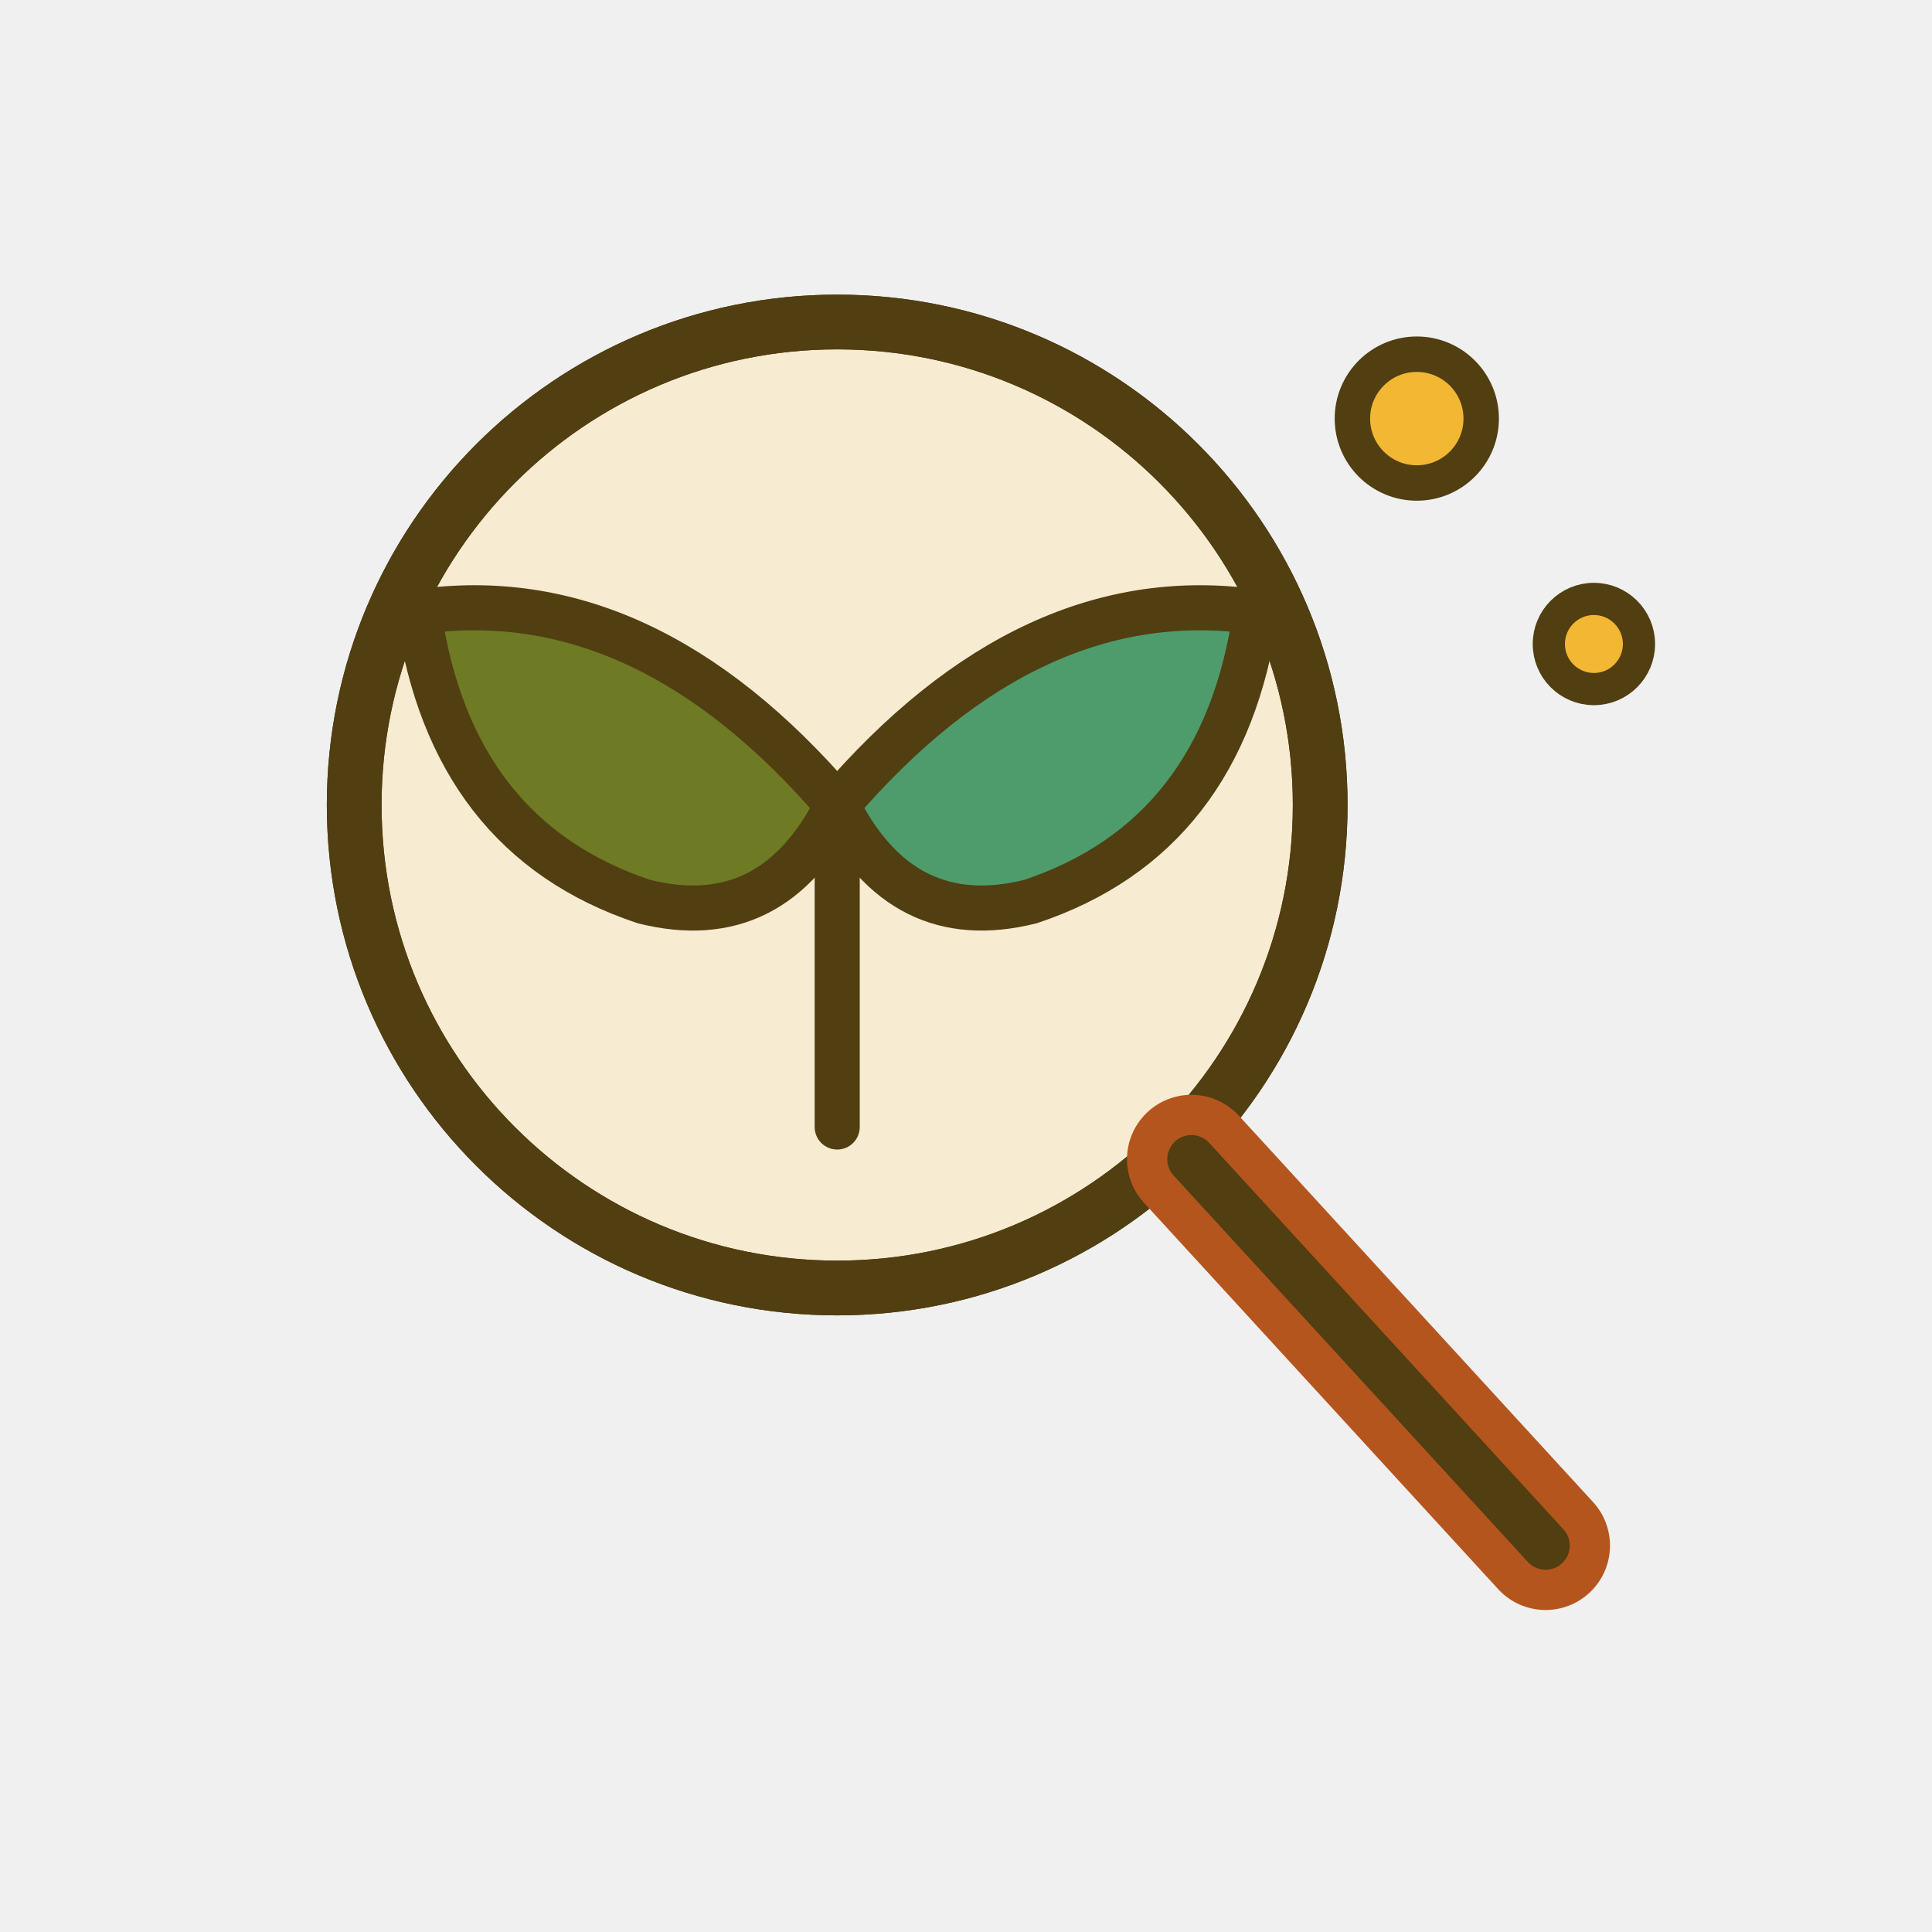
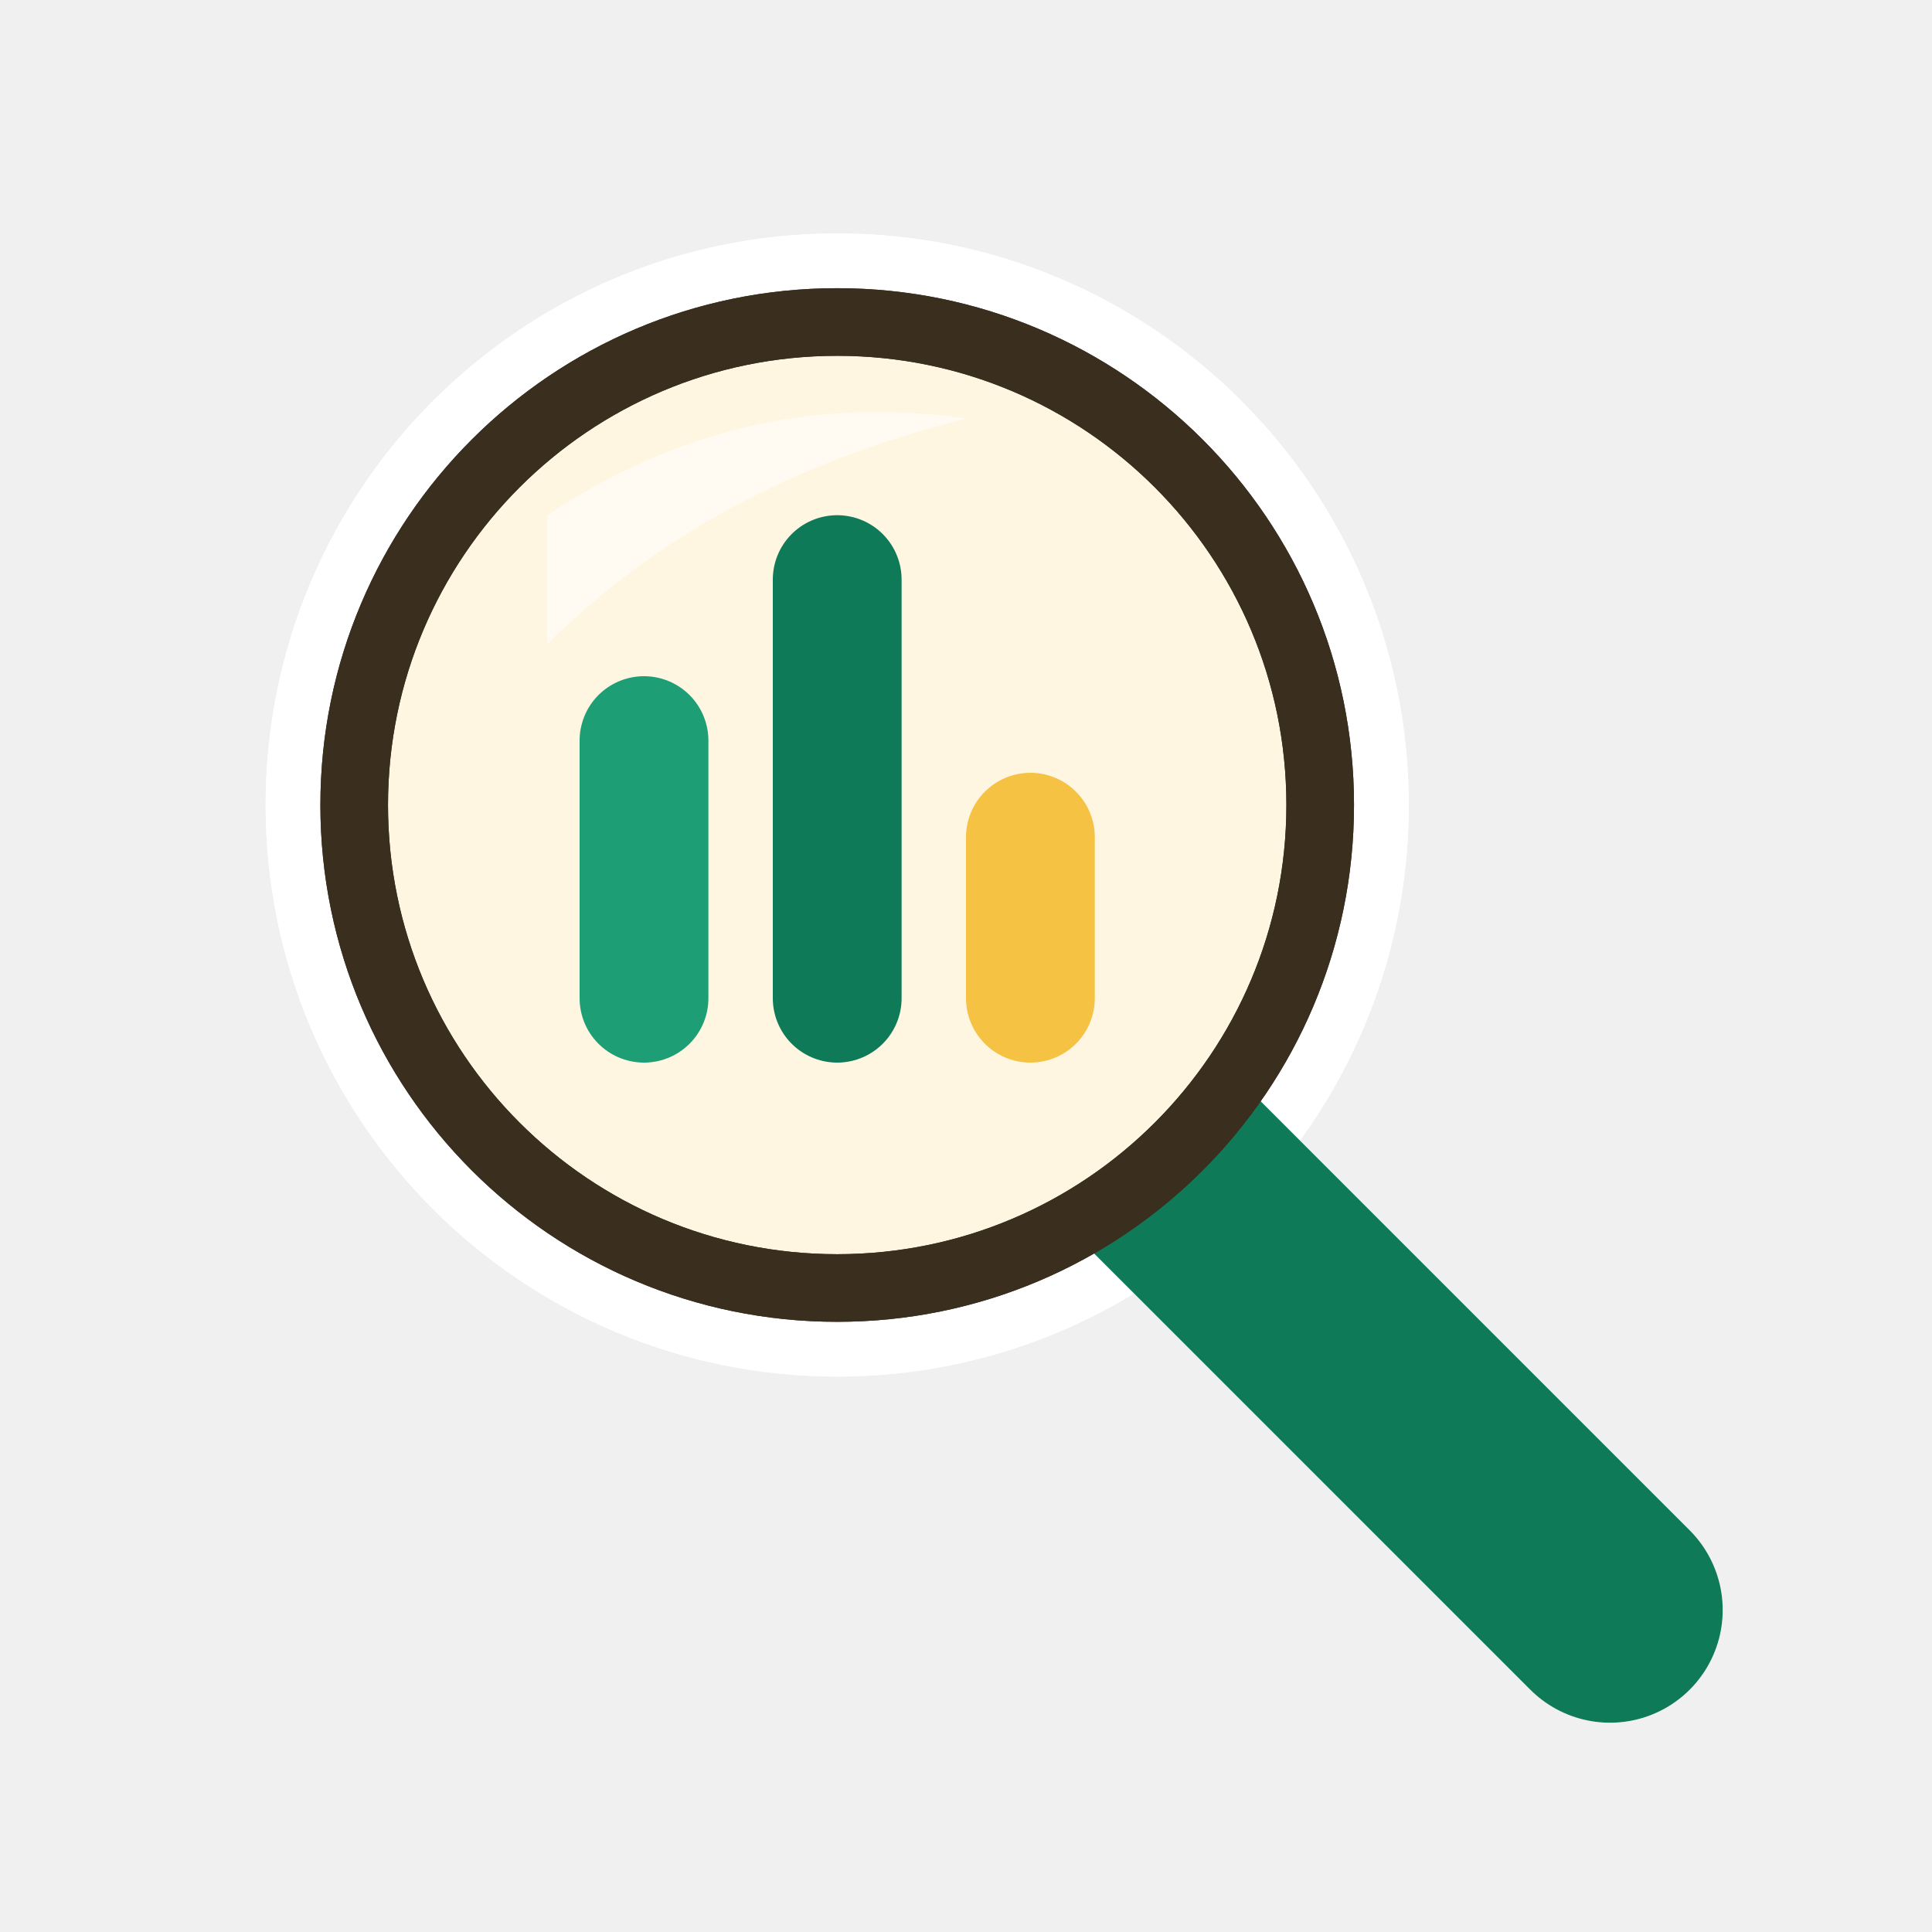
- <svg xmlns="http://www.w3.org/2000/svg" viewBox="0 0 120 120" fill="none" stroke="#513E11" stroke-width="3.4" stroke-linecap="round" stroke-linejoin="round">
-   <circle cx="52" cy="50" r="30" fill="#F7EBD2" />
-   <circle cx="52" cy="50" r="30" />
-   <path d="M52 50 Q40 36 26 38 Q28 52 40 56 Q48 58 52 50 Z" fill="#6E7A24" stroke-width="2.8" />
-   <path d="M52 50 Q64 36 78 38 Q76 52 64 56 Q56 58 52 50 Z" fill="#4E9C6B" stroke-width="2.8" />
-   <path d="M52 50 L52 70" stroke-width="2.8" />
-   <path d="M74 72 L96 96" stroke="#B5551E" stroke-width="8" stroke-linecap="round" />
-   <path d="M74 72 L96 96" stroke-width="3" />
-   <circle cx="88" cy="26" r="4" fill="#F2B733" stroke-width="2.2" />
-   <circle cx="99" cy="40" r="2.8" fill="#F2B733" stroke-width="2" />
+ <svg xmlns="http://www.w3.org/2000/svg" viewBox="0 0 120 120">
+   <defs>
+     <linearGradient id="sh" x1="0" y1="0" x2="0" y2="1">
+       <stop offset="0" stop-color="#fff" stop-opacity=".55" />
+       <stop offset="1" stop-color="#fff" stop-opacity="0" />
+     </linearGradient>
+   </defs>
+   <g stroke="#FFFFFF" stroke-width="11" fill="none" stroke-linejoin="round" stroke-linecap="round">
+     <circle cx="52" cy="50" r="30" fill="#FFF6E2" />
+     <path d="M40 62 L40 46 M52 62 L52 36 M64 62 L64 52" fill="none" />
+     <path d="M72 72 L100 100" fill="none" stroke-width="14" />
+     <circle cx="52" cy="50" r="30" fill="none" />
+   </g>
+   <path d="M72 72 L100 100" stroke="#0E7A58" stroke-width="14" stroke-linecap="round" />
+   <g stroke="#3A2E1F" stroke-width="4.2" fill="none" stroke-linejoin="round" stroke-linecap="round">
+     <circle cx="52" cy="50" r="30" fill="#FFF6E2" />
+     <path d="M40 62 L40 46" stroke="#1D9E75" stroke-width="8" />
+     <path d="M52 62 L52 36" stroke="#0E7A58" stroke-width="8" />
+     <path d="M64 62 L64 52" stroke="#F5C243" stroke-width="8" />
+     <circle cx="52" cy="50" r="30" fill="none" />
+   </g>
+   <path d="M34 32 Q46 24 60 26 Q44 30 34 40 Z" fill="#fff" opacity=".6" />
</svg>
